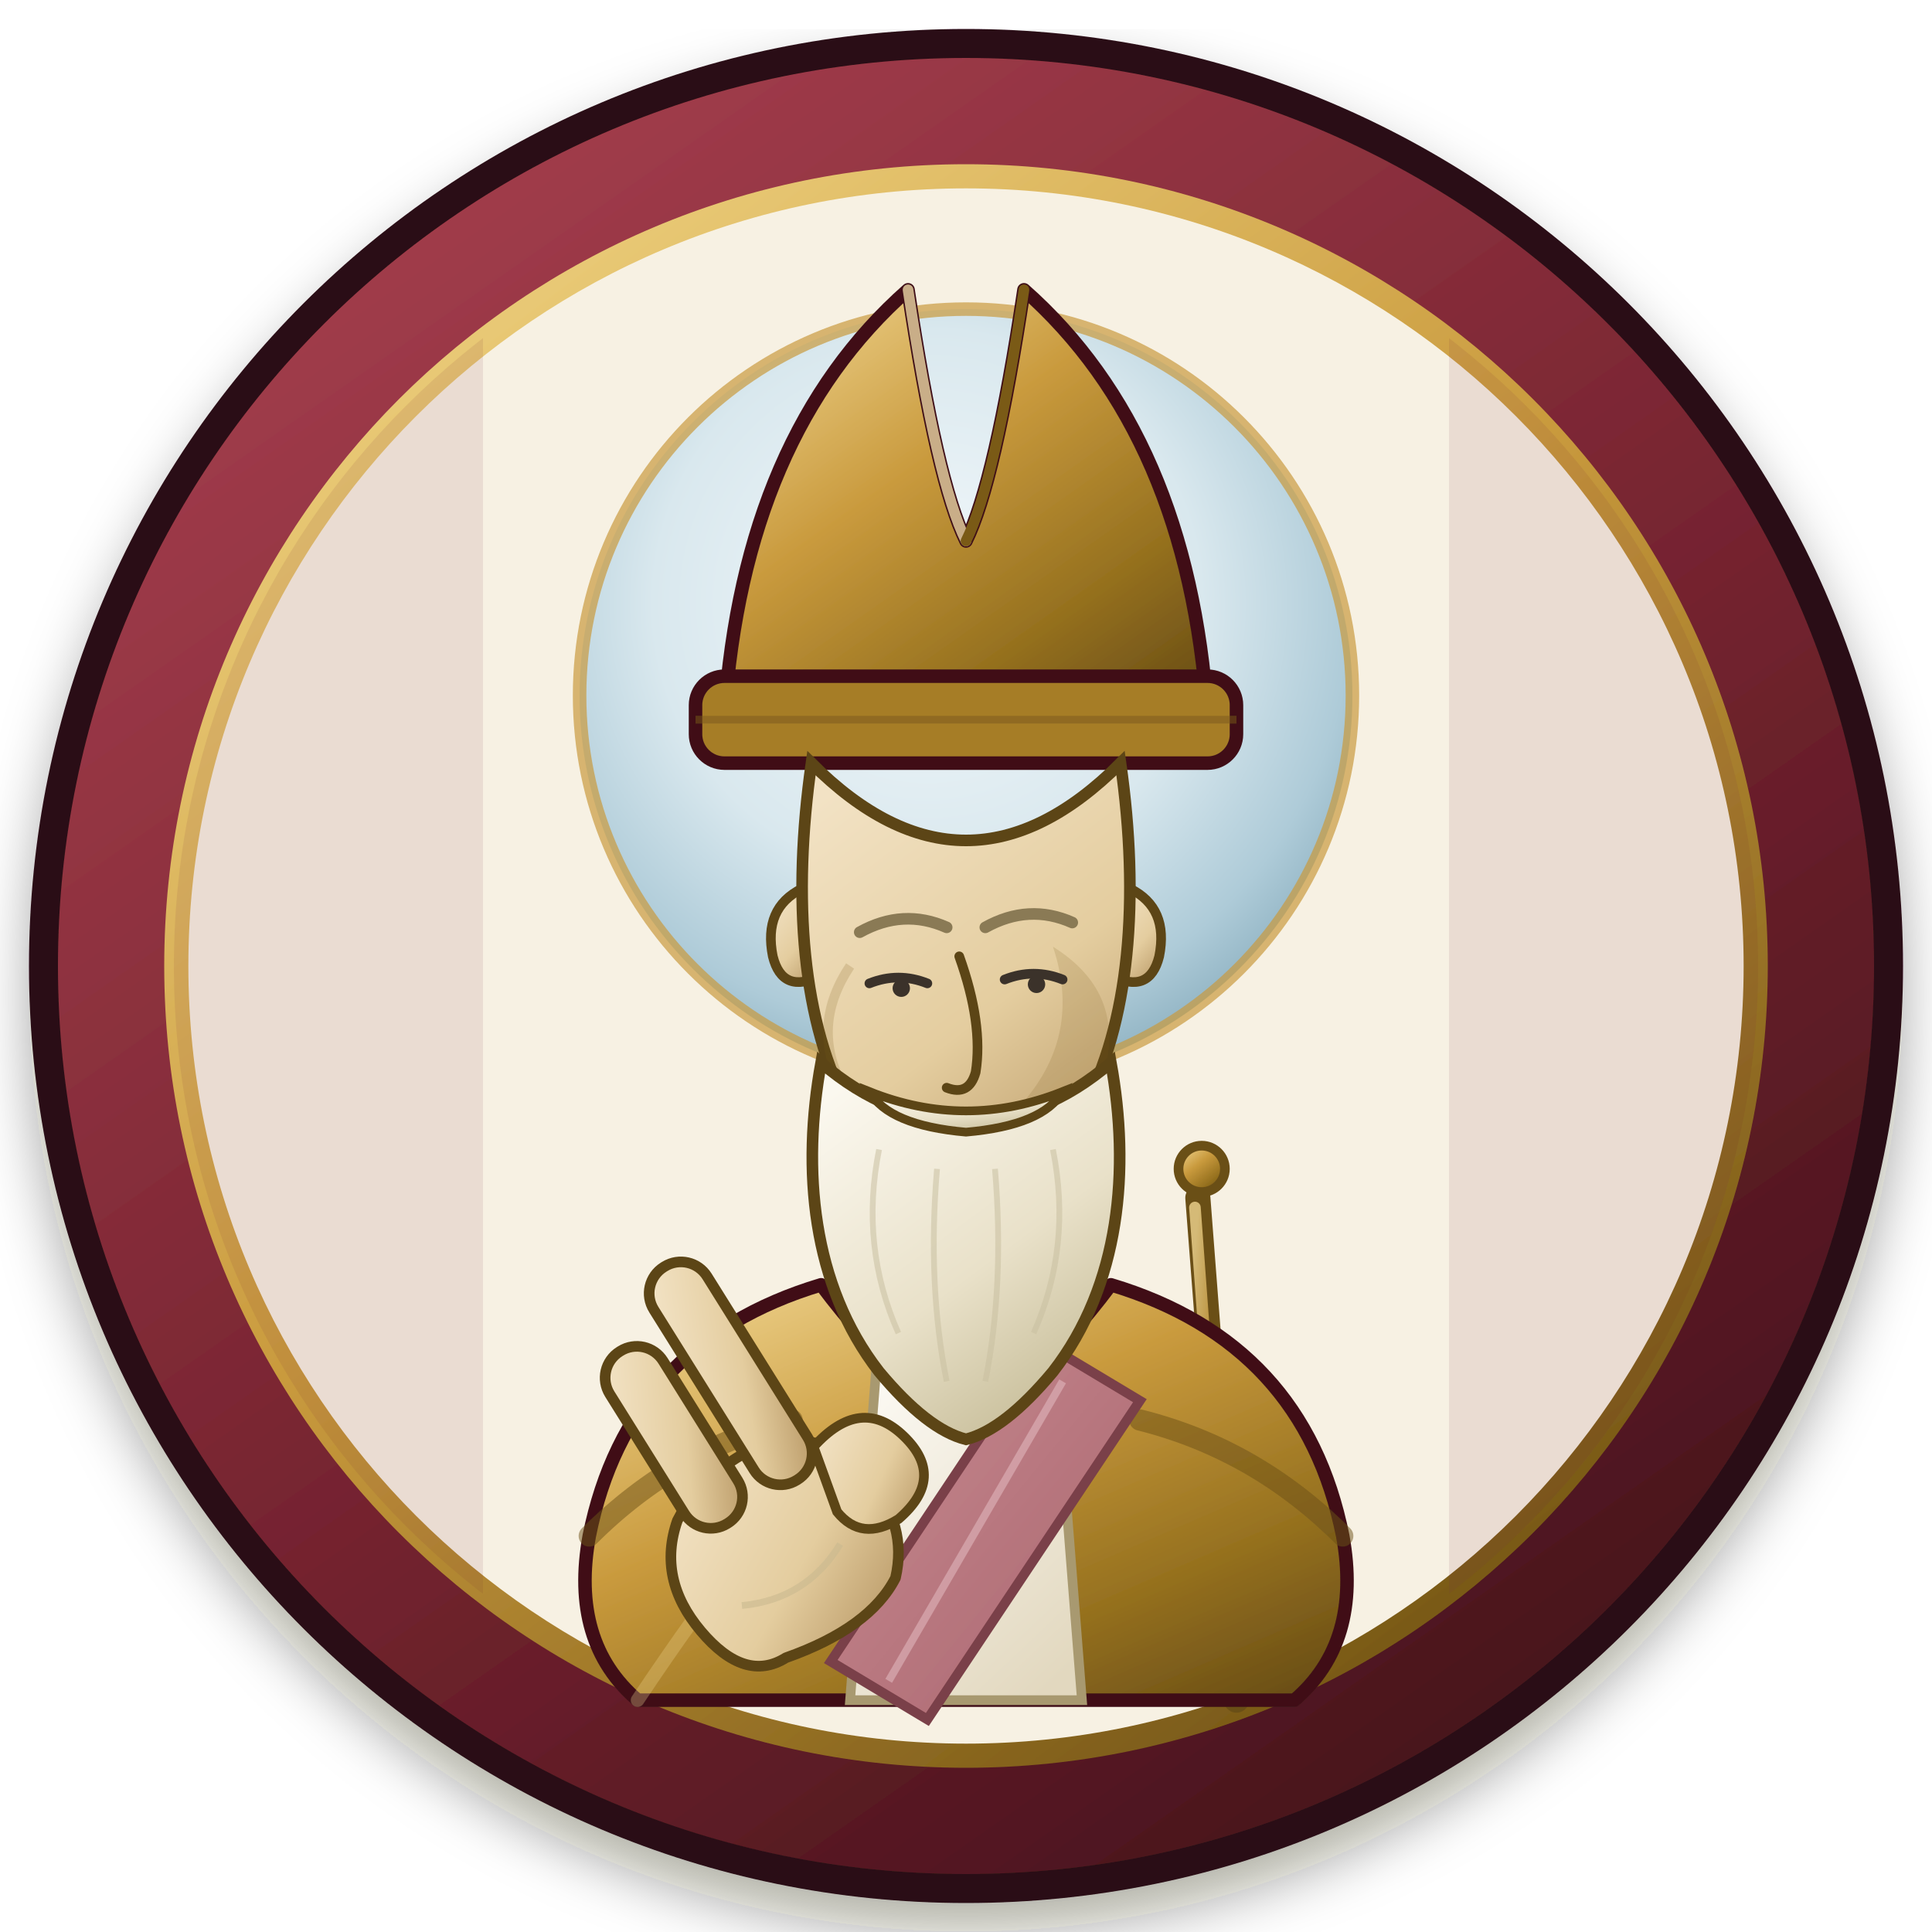
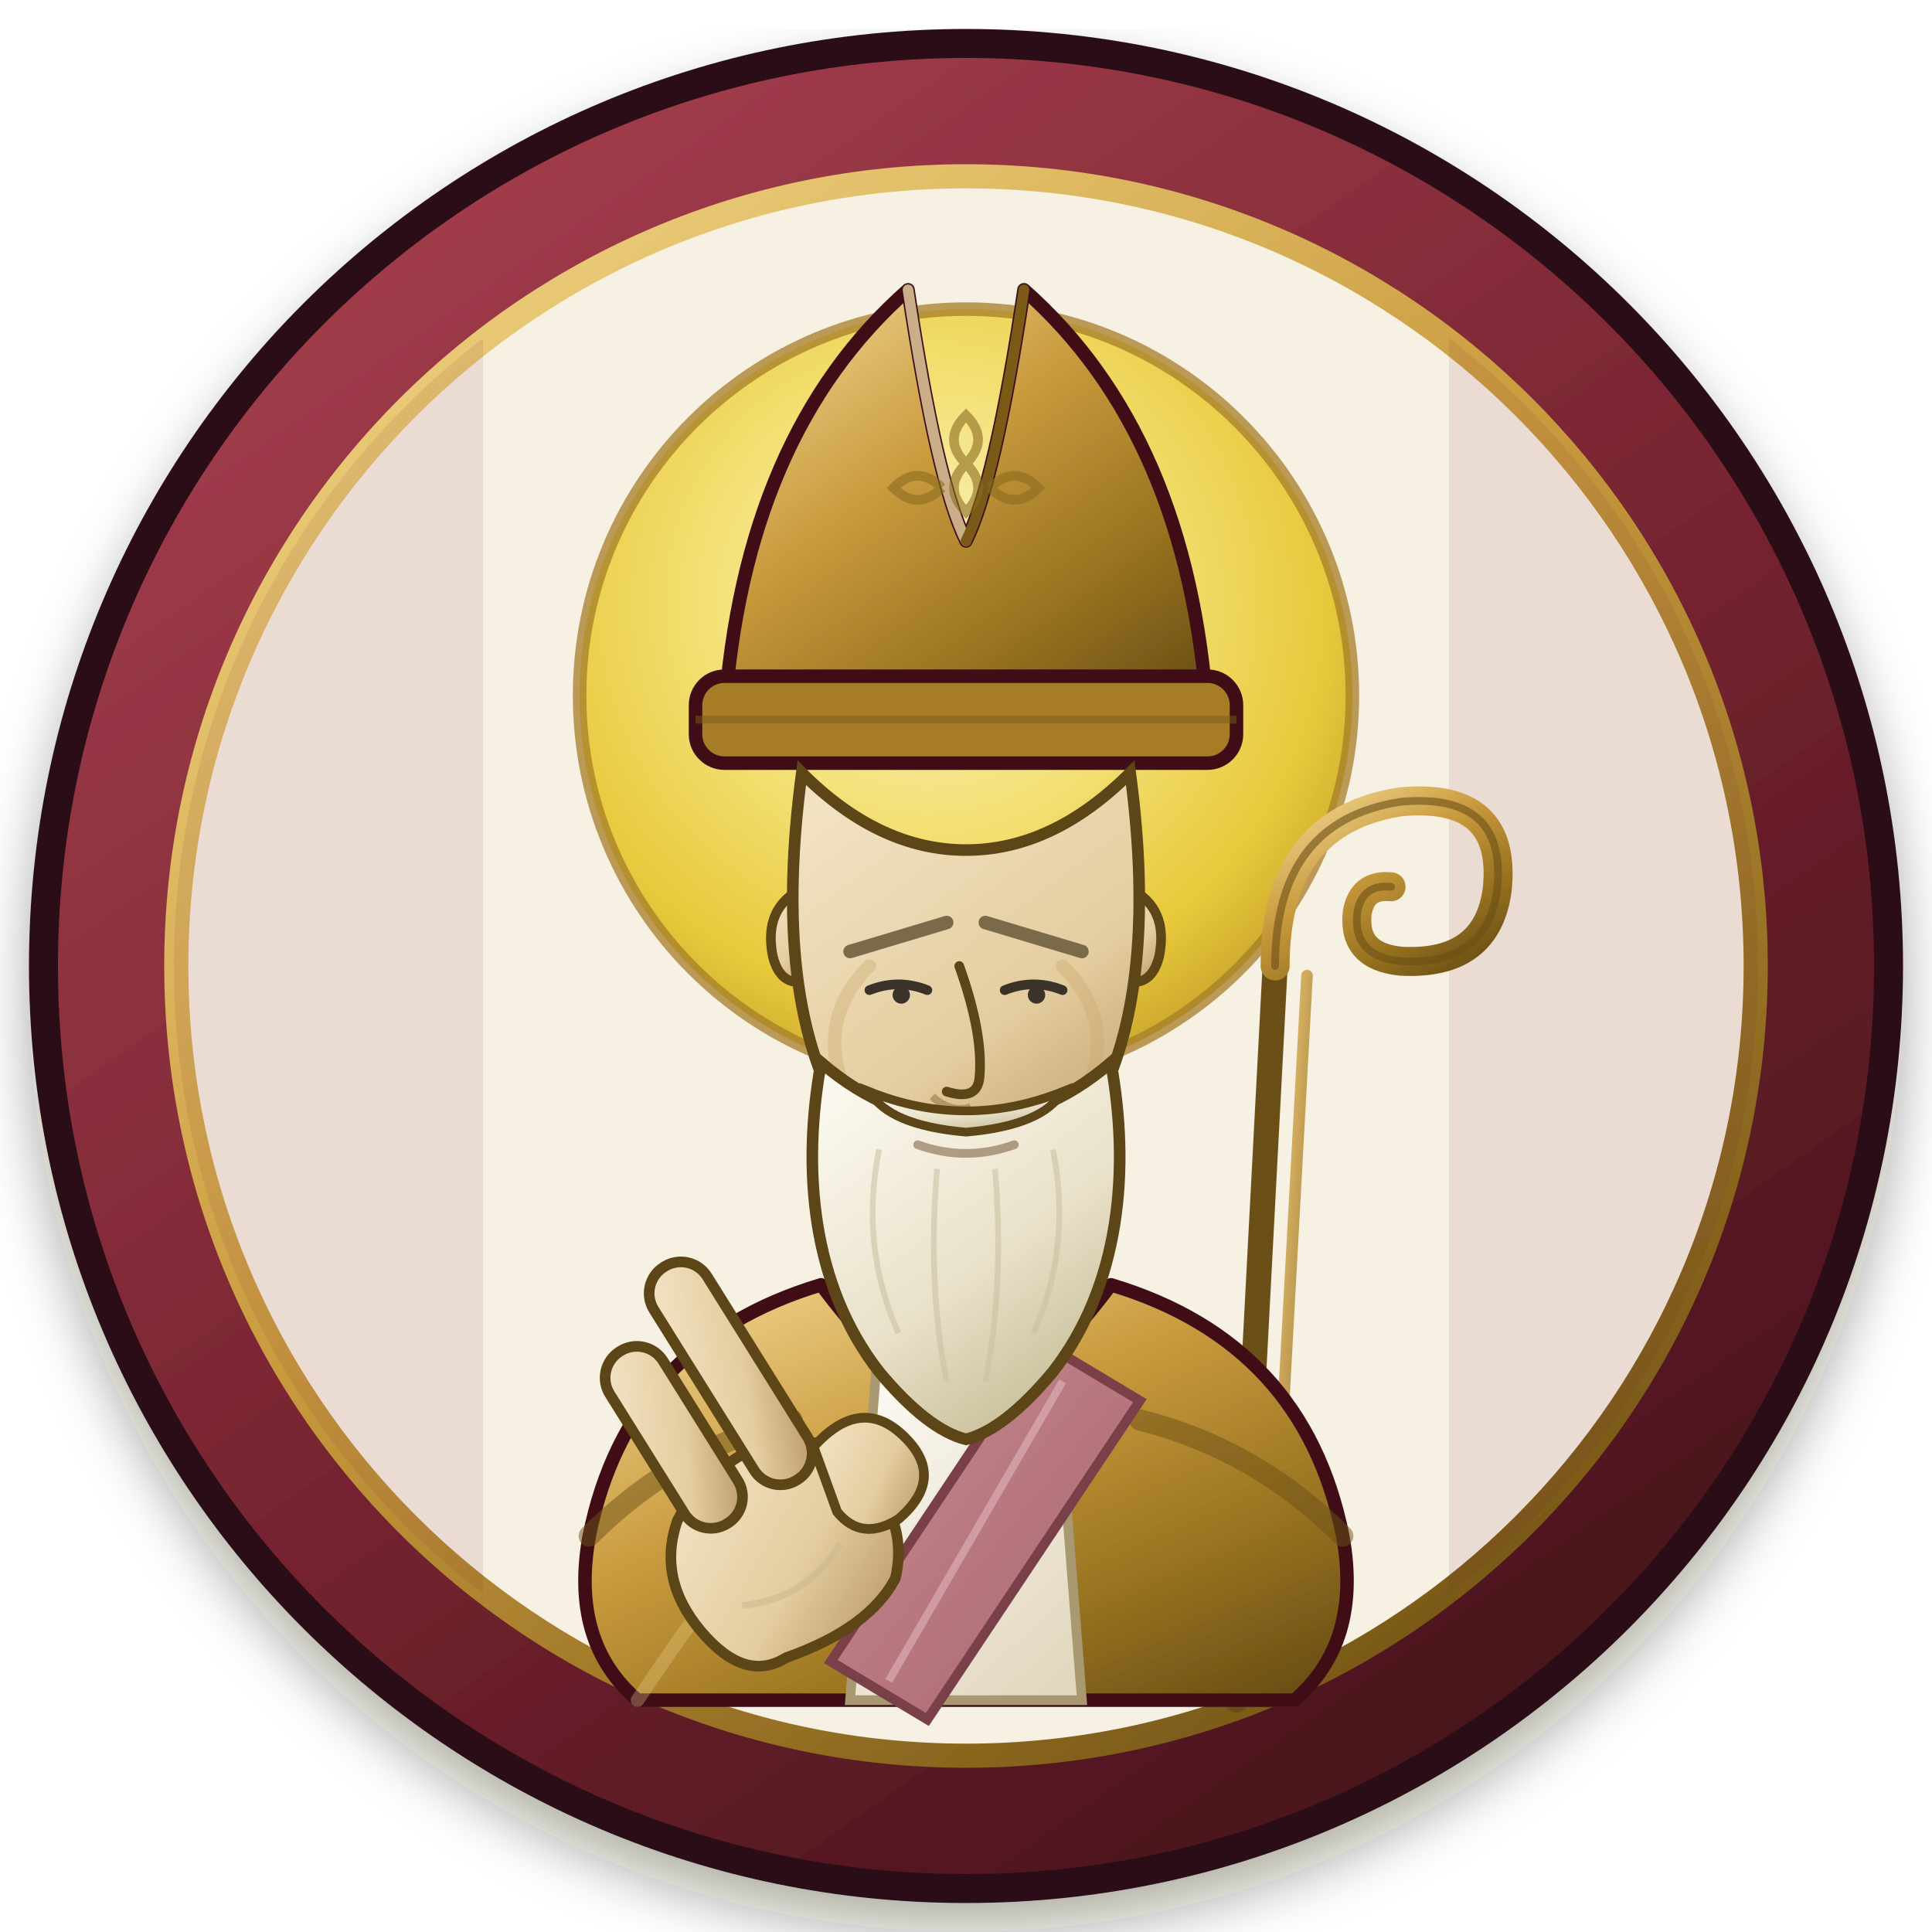
<svg xmlns="http://www.w3.org/2000/svg" viewBox="0 0 200 200" role="img" aria-labelledby="logoTitleD">
  <defs>
    <linearGradient id="d-wine" x1="15%" y1="0%" x2="85%" y2="100%">
      <stop offset="0%" stop-color="#a8404f" />
      <stop offset="55%" stop-color="#74232f" />
      <stop offset="100%" stop-color="#3f1119" />
    </linearGradient>
    <linearGradient id="d-rimLight" x1="20%" y1="10%" x2="80%" y2="90%">
      <stop offset="0%" stop-color="#e8c874" />
      <stop offset="45%" stop-color="#c99a3d" />
      <stop offset="100%" stop-color="#7a5a18" />
    </linearGradient>
    <radialGradient id="d-halo" cx="45%" cy="38%" r="65%">
-       <stop offset="0%" stop-color="#f3f8fb" />
-       <stop offset="55%" stop-color="#d9e8ee" />
-       <stop offset="85%" stop-color="#aecbd8" />
-       <stop offset="100%" stop-color="#8fb2c2" />
+       <stop offset="0%" stop-color="#fbf3c8" />
+       <stop offset="45%" stop-color="#f3e074" />
+       <stop offset="80%" stop-color="#e8c93c" />
+       <stop offset="100%" stop-color="#c9a52a" />
    </radialGradient>
    <linearGradient id="d-gold" x1="10%" y1="0%" x2="90%" y2="100%">
      <stop offset="0%" stop-color="#f0d590" />
      <stop offset="40%" stop-color="#c99a3d" />
      <stop offset="75%" stop-color="#96711f" />
      <stop offset="100%" stop-color="#6b4f16" />
    </linearGradient>
    <linearGradient id="d-alb" x1="20%" y1="0%" x2="80%" y2="100%">
      <stop offset="0%" stop-color="#fdfbf6" />
      <stop offset="100%" stop-color="#e2d8bf" />
    </linearGradient>
    <linearGradient id="d-stole" x1="0%" y1="0%" x2="100%" y2="100%">
      <stop offset="0%" stop-color="#c98c93" />
      <stop offset="100%" stop-color="#a8636c" />
    </linearGradient>
    <linearGradient id="d-skin" x1="20%" y1="0%" x2="80%" y2="100%">
      <stop offset="0%" stop-color="#f2e2c4" />
      <stop offset="60%" stop-color="#e4cd9f" />
      <stop offset="100%" stop-color="#bfa06e" />
    </linearGradient>
    <linearGradient id="d-beard" x1="20%" y1="0%" x2="80%" y2="100%">
      <stop offset="0%" stop-color="#fbf8ef" />
      <stop offset="55%" stop-color="#e9e1c9" />
      <stop offset="100%" stop-color="#c2b892" />
    </linearGradient>
    <clipPath id="d-fieldClip">
      <circle cx="100" cy="100" r="82" />
    </clipPath>
    <filter id="d-lift" x="-30%" y="-30%" width="160%" height="160%">
      <feDropShadow dx="0" dy="3" stdDeviation="3" flood-color="#1c1813" flood-opacity="0.35" />
    </filter>
  </defs>
  <g filter="url(#d-lift)">
    <circle cx="100" cy="100" r="97" fill="#2a1015" />
    <circle cx="100" cy="100" r="94" fill="url(#d-wine)" />
    <path d="M 22 78 A 78 78 0 0 1 78 22" fill="none" stroke="#c9707c" stroke-width="3" stroke-linecap="round" opacity="0.55" />
    <circle cx="100" cy="100" r="83" fill="url(#d-rimLight)" />
    <circle cx="100" cy="100" r="80.5" fill="#f7f1e3" />
    <g clip-path="url(#d-fieldClip)" opacity="0.1">
      <rect x="18" y="18" width="32" height="164" fill="#74232f" />
      <rect x="150" y="18" width="32" height="164" fill="#74232f" />
    </g>
    <circle cx="100" cy="72" r="40" fill="url(#d-halo)" />
-     <circle cx="100" cy="72" r="40" fill="none" stroke="#c99a3d" stroke-width="1.4" opacity="0.7" />
-     <path d="M 128 176 L 124 124" stroke="#6b4f16" stroke-width="2.6" stroke-linecap="round" />
-     <circle cx="124.4" cy="121" r="2.4" fill="url(#d-gold)" stroke="#6b4f16" stroke-width="1" />
-     <path d="M 127.3 174 L 123.7 125" stroke="url(#d-gold)" stroke-width="1.2" stroke-linecap="round" opacity="0.8" />
+     <circle cx="100" cy="72" r="40" fill="none" stroke="#a67d28" stroke-width="1.4" opacity="0.75" />
+     <path d="M 128 176 L 132 100" stroke="#6b4f16" stroke-width="2.6" stroke-linecap="round" />
+     <path d="M 131.3 174 L 135.3 101" stroke="url(#d-gold)" stroke-width="1.2" stroke-linecap="round" opacity="0.8" />
+     <path d="M 132 100 Q 132 85 145 83 Q 156 82 155 92 Q 154 100 145 99.5 Q 140 99 140.5 94.5 Q 141 91.5 144 91.8" fill="none" stroke="url(#d-gold)" stroke-width="3" stroke-linecap="round" stroke-linejoin="round" />
+     <path d="M 132 100 Q 132 85 145 83 Q 156 82 155 92 Q 154 100 145 99.5 Q 140 99 140.5 94.5 Q 141 91.5 144 91.8" fill="none" stroke="#6b4f16" stroke-width="0.8" stroke-linecap="round" stroke-linejoin="round" opacity="0.6" />
    <path d="M 85 133 Q 65 139 61 159 Q 59 170 66 176 L 134 176 Q 141 170 139 159 Q 135 139 115 133          Q 106 145 100 145 Q 94 145 85 133 Z" fill="url(#d-gold)" stroke="#3f1119" stroke-width="1.4" stroke-linejoin="round" />
    <g opacity="0.5">
      <path d="M 61 159 Q 70 150 82 147" fill="none" stroke="#6b4f16" stroke-width="2.2" stroke-linecap="round" />
      <path d="M 139 159 Q 130 150 118 147" fill="none" stroke="#6b4f16" stroke-width="2.2" stroke-linecap="round" />
      <path d="M 66 176 Q 78 158 88 148" fill="none" stroke="#f0d590" stroke-width="1.4" opacity="0.6" stroke-linecap="round" />
    </g>
    <path d="M 91 138 Q 100 148 109 138 L 112 176 L 88 176 Z" fill="url(#d-alb)" stroke="#a8996f" stroke-width="1" />
    <path d="M 108 139 L 118 145 L 96 178 L 86 172 Z" fill="url(#d-stole)" stroke="#7a4048" stroke-width="1" />
    <path d="M 110 143 L 92 174" stroke="#e8c2c7" stroke-width="0.8" opacity="0.5" />
    <g transform="rotate(-32 75 152)">
      <path d="M 70 172 Q 65 172 64 165 Q 63 158 68 154 Q 73 151 80 152 Q 86 154 87 161            Q 88 167 84 171 Q 79 174 70 172 Z" fill="url(#d-skin)" stroke="#5c4415" stroke-width="1.1" stroke-linejoin="round" />
      <rect x="69" y="136" width="6.5" height="21" rx="3.2" fill="url(#d-skin)" stroke="#5c4415" stroke-width="1.1" />
      <rect x="77.5" y="131" width="6.5" height="26" rx="3.2" fill="url(#d-skin)" stroke="#5c4415" stroke-width="1.1" />
      <path d="M 84 155 Q 91 153 92.5 159 Q 94 165 87.5 166 Q 83 166 82.5 162 Z" fill="url(#d-skin)" stroke="#5c4415" stroke-width="1" />
      <path d="M 69 165 Q 75 168 81 165" stroke="#c9b98f" stroke-width="0.7" fill="none" opacity="0.6" />
    </g>
    <path d="M 83 92 Q 79 94 80 99 Q 81 103 85 101" fill="url(#d-skin)" stroke="#5c4415" stroke-width="1" />
    <path d="M 117 92 Q 121 94 120 99 Q 119 103 115 101" fill="url(#d-skin)" stroke="#5c4415" stroke-width="1" />
    <path d="M 75 74 Q 77 45 94 30 Q 97 50 100 56 Q 103 50 106 30 Q 123 45 125 74 Z" fill="url(#d-gold)" stroke="#3f1119" stroke-width="1.4" stroke-linejoin="round" />
    <path d="M 94 30 Q 97 50 100 56" stroke="#f7e3ad" stroke-width="1.1" fill="none" stroke-linecap="round" opacity="0.75" />
    <path d="M 106 30 Q 103 50 100 56" stroke="#7a5a18" stroke-width="1.1" fill="none" stroke-linecap="round" />
    <rect x="72" y="70" width="56" height="9" rx="3" fill="#a67d28" stroke="#3f1119" stroke-width="1.4" />
    <path d="M 72 74.5 L 128 74.5" stroke="#7a5a18" stroke-width="0.8" opacity="0.5" />
-     <path d="M 84 79 C 82 93, 83 106, 88 115 Q 94 122 100 122 Q 106 122 112 115          C 117 106, 118 93, 116 79 Q 108 87 100 87 Q 92 87 84 79 Z" fill="url(#d-skin)" stroke="#5c4415" stroke-width="1.2" />
-     <path d="M 109 98 Q 117 103 114 112 Q 111 117 106 114 Q 112 107 109 98 Z" fill="#7a5a18" opacity="0.16" />
-     <path d="M 88 100 Q 84 106 87 112" stroke="#7a5a18" stroke-width="1" fill="none" opacity="0.18" />
-     <path d="M 89 96.5 q 4.5 -2.5 9 -0.5" stroke="#8a7a55" stroke-width="1.2" fill="none" stroke-linecap="round" />
-     <path d="M 102 96 q 4.5 -2.5 9 -0.5" stroke="#8a7a55" stroke-width="1.2" fill="none" stroke-linecap="round" />
-     <path d="M 90 101.8 q 3 -1.2 6 0" stroke="#3b332b" stroke-width="1" fill="none" stroke-linecap="round" />
-     <circle cx="93.3" cy="102.3" r="0.9" fill="#3b332b" />
-     <path d="M 104 101.4 q 3 -1.2 6 0" stroke="#3b332b" stroke-width="1" fill="none" stroke-linecap="round" />
-     <circle cx="107.3" cy="101.9" r="0.9" fill="#3b332b" />
-     <path d="M 99.3 99 Q 101.8 106 101 111 Q 100.3 113.5 98 112.6" stroke="#5c4415" stroke-width="1" fill="none" stroke-linecap="round" />
+     <path d="M 100 48 Q 102.5 50.5 100 53 Q 97.5 50.5 100 48 M 100 48 Q 97.5 45.5 100 43 Q 102.5 45.5 100 48          M 97.5 50.5 Q 95 48 92.5 50.5 Q 95 53 97.5 50.5 M 102.5 50.5 Q 105 48 107.5 50.5 Q 105 53 102.5 50.5" fill="none" stroke="#8a6a1e" stroke-width="1" opacity="0.6" />
+     <path d="M 83 80 C 81 95, 82 108, 88 117 Q 94 124 100 124 Q 106 124 112 117          C 118 108, 119 95, 117 80 Q 109 88 100 88 Q 91 88 83 80 Z" fill="url(#d-skin)" stroke="#5c4415" stroke-width="1.2" />
+     <path d="M 110 100 Q 116 106 112 114" stroke="#c9a56a" stroke-width="1.4" fill="none" opacity="0.35" stroke-linecap="round" />
+     <path d="M 90 100 Q 84 106 88 114" stroke="#c9a56a" stroke-width="1.4" fill="none" opacity="0.35" stroke-linecap="round" />
+     <path d="M 98 95.5 q -5 1.5 -10 3" stroke="#7a6a48" stroke-width="1.4" fill="none" stroke-linecap="round" />
+     <path d="M 102 95.5 q 5 1.5 10 3" stroke="#7a6a48" stroke-width="1.4" fill="none" stroke-linecap="round" />
+     <path d="M 90 102.5 q 3 -1.2 6 0" stroke="#3b332b" stroke-width="1" fill="none" stroke-linecap="round" />
+     <circle cx="93.3" cy="103" r="0.9" fill="#3b332b" />
+     <path d="M 104 102.5 q 3 -1.2 6 0" stroke="#3b332b" stroke-width="1" fill="none" stroke-linecap="round" />
+     <circle cx="107.3" cy="103" r="0.9" fill="#3b332b" />
+     <path d="M 99.3 100 Q 101.8 107 101.4 111.5 Q 101.2 114 98 113" stroke="#5c4415" stroke-width="1" fill="none" stroke-linecap="round" />
+     <path d="M 96.5 113.5 Q 98.5 115.3 100.5 114.6" stroke="#8a6a3a" stroke-width="0.8" fill="none" opacity="0.5" />
    <path d="M 85 110 C 83 121, 84 133, 91 142 Q 96 148 100 149 Q 104 148 109 142          C 116 133, 117 121, 115 110 Q 108 116 100 116 Q 92 116 85 110 Z" fill="url(#d-beard)" stroke="#5c4415" stroke-width="1.2" />
    <path d="M 90 113 Q 100 117 110 113 Q 108 116.5 100 117.2 Q 92 116.5 90 113 Z" fill="url(#d-beard)" stroke="#5c4415" stroke-width="0.9" />
+     <path d="M 95 118.5 Q 100 120.3 105 118.5" stroke="#7a5a3a" stroke-width="0.9" fill="none" opacity="0.55" stroke-linecap="round" />
    <g stroke="#c9bfa0" stroke-width="0.6" opacity="0.55" fill="none">
      <path d="M 91 119 Q 89 129 93 138" />
      <path d="M 97 121 Q 96 133 98 143" />
      <path d="M 103 121 Q 104 133 102 143" />
      <path d="M 109 119 Q 111 129 107 138" />
    </g>
  </g>
</svg>
